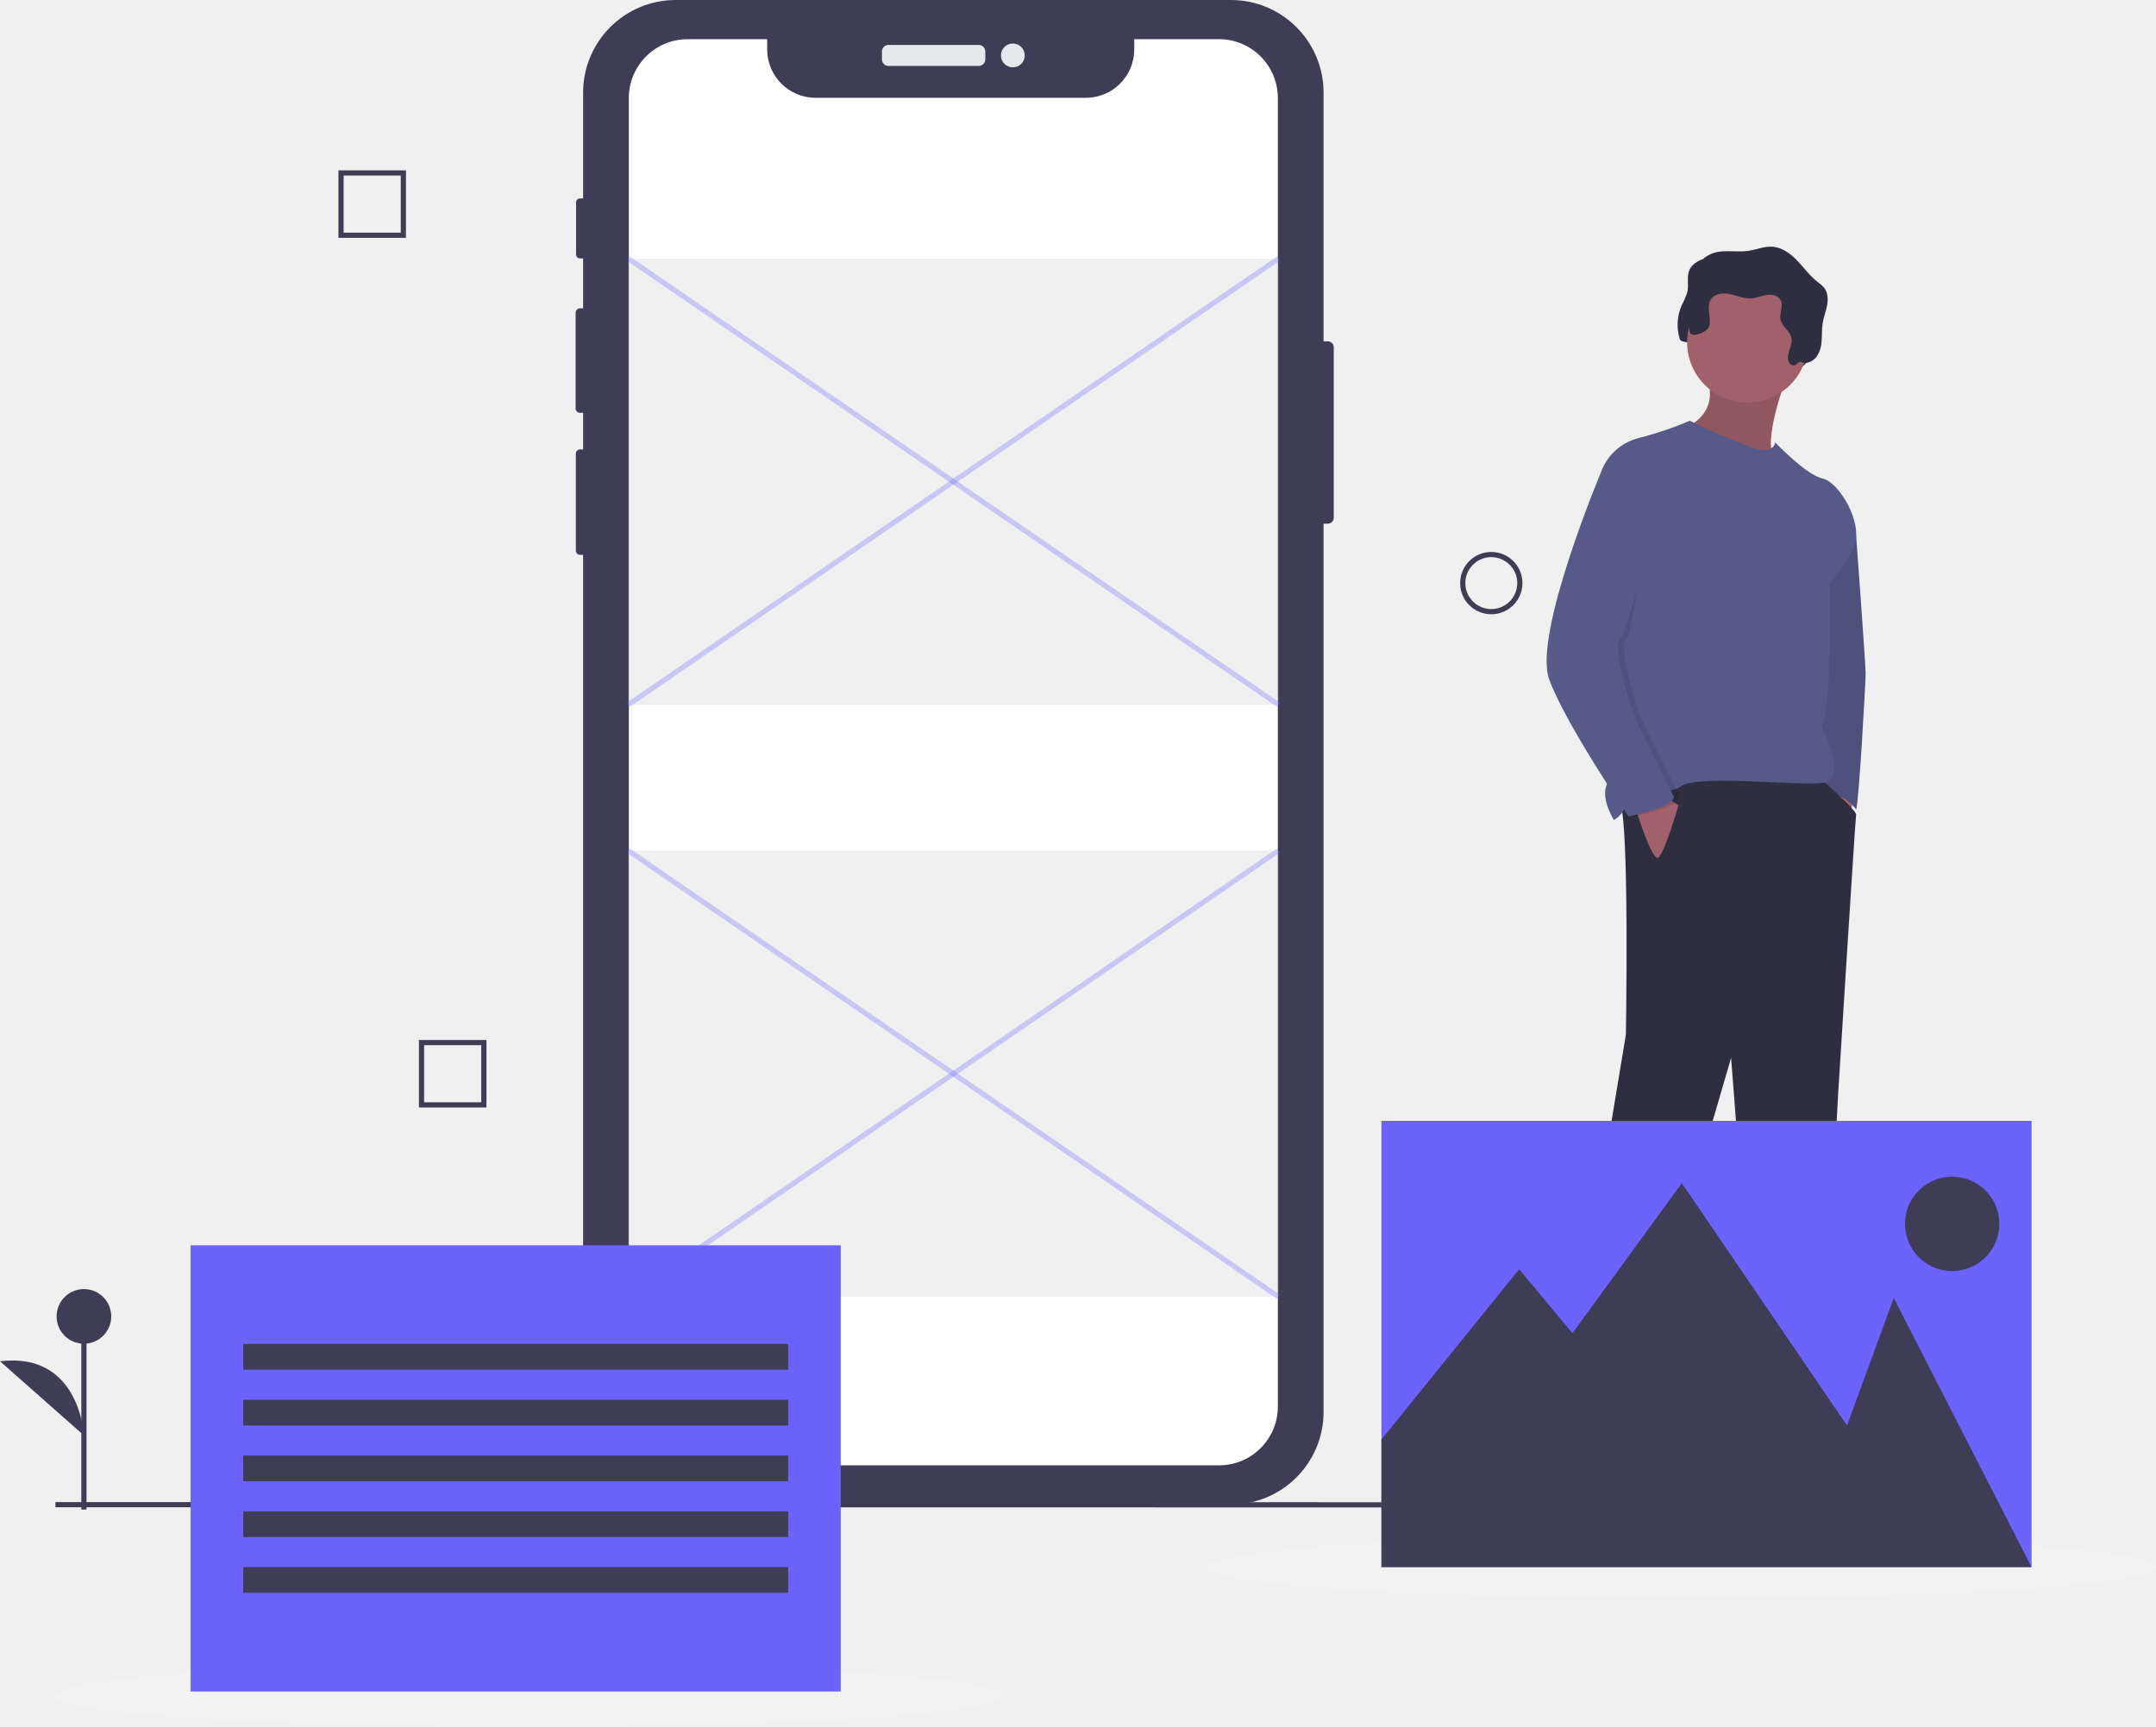
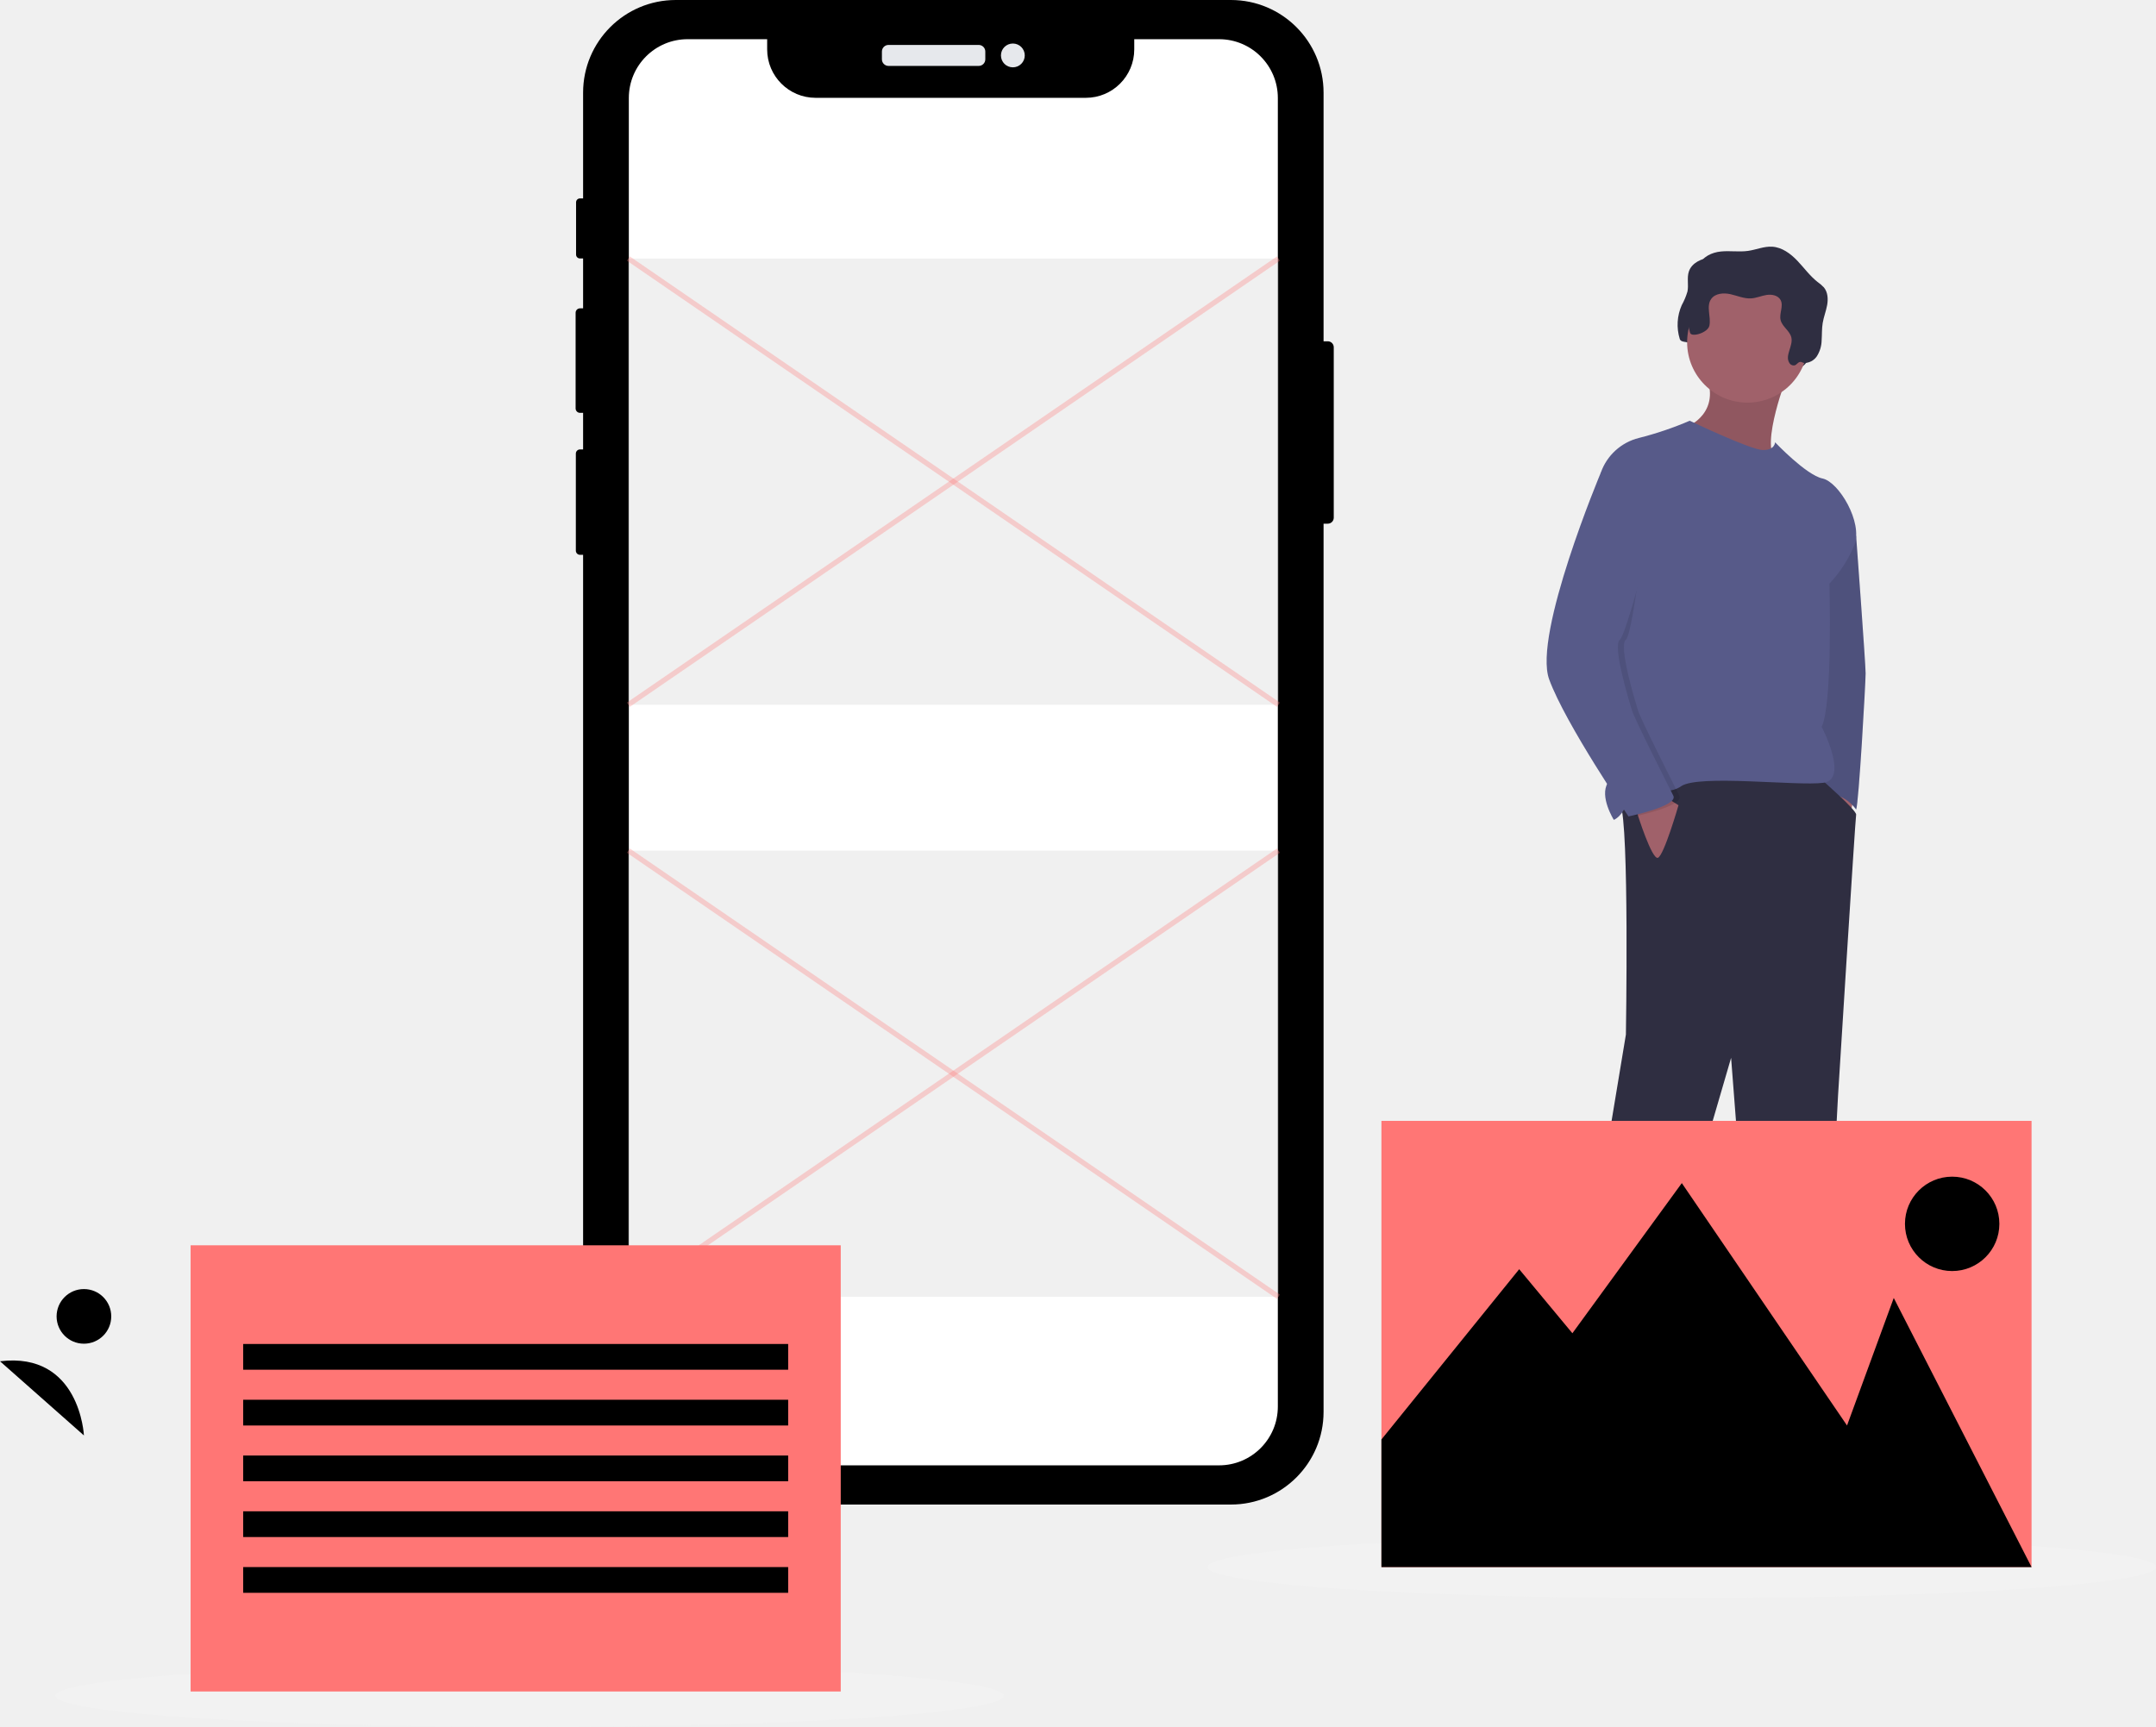
<svg xmlns="http://www.w3.org/2000/svg" id="aff71ab5-257b-4a41-8490-967d8a55fbdf" data-name="Layer 1" width="830.345" height="665.262" viewBox="0 0 830.345 665.262">
  <polygon points="222.243 506.623 284.413 408.854 145.18 320.317 73.276 433.392 188.44 506.623 222.243 506.623" fill="#f0f0f0" />
  <path d="M872.195,260.386a1.902,1.902,0,0,1-2.229-.921c-1.792-2.823,1.507-6.464.793-9.73-.572-2.617-3.546-4.17-4.154-6.779-.591-2.535,1.23-5.393-.001-7.686-.964-1.797-3.372-2.27-5.387-1.955s-3.927,1.201-5.963,1.325c-2.712.165-5.298-1.029-7.95-1.62s-5.887-.36-7.448,1.865c-2.003,2.857.029,6.835-.669,10.254-.554,2.715-2.827,4.963-2.875,7.733-.017.985,2.571.191,2.434,1.167s1.086.117.108.001a1.937,1.937,0,0,1-1.472-1.751c-.116-.812-1.643-1.083-1.625-1.903.041-1.922-3.434-.626-4.007-2.462a18.615,18.615,0,0,1,.761-12.986,26.009,26.009,0,0,0,2.217-5.281c.511-2.549-.293-5.285.549-7.745,1.135-3.314,4.89-5.004,8.377-5.347s7.03.271,10.496-.235c3.106-.453,6.112-1.799,9.244-1.604,3.759.234,7.029,2.656,9.635,5.375s4.815,5.846,7.774,8.176a15.248,15.248,0,0,1,2.493,2.146c1.507,1.837,1.66,4.453,1.241,6.791s-1.331,4.569-1.717,6.913c-.362,2.203-.25,4.454-.406,6.681a11.744,11.744,0,0,1-1.96,6.307,5.952,5.952,0,0,1-4.632,2.42c-.627.014-1.157-.549-1.79-.402C873.241,259.313,872.897,260.064,872.195,260.386Z" transform="translate(-184.8276 -117.3691)" fill="#2f2e41" />
  <polygon points="714.193 304.873 711.868 319.154 707.219 312.844 709.875 303.213 714.193 304.873" fill="#a0616a" />
  <path d="M896.031,314.311l3.661,9.646s3.646,49.135,3.646,52.788-2.657,50.479-3.653,52.471c0,0-4.317-6.31-9.963-5.314s-3.321-16.605-3.321-16.605l-5.314-43.505.996-21.918Z" transform="translate(-184.8276 -117.3691)" fill="#575a89" />
  <path d="M896.031,314.311l3.661,9.646s3.646,49.135,3.646,52.788-2.657,50.479-3.653,52.471c0,0-4.317-6.31-9.963-5.314s-3.321-16.605-3.321-16.605l-5.314-43.505.996-21.918Z" transform="translate(-184.8276 -117.3691)" opacity="0.1" />
  <path d="M873.449,261.176s-10.959,27.896-4.649,33.21-35.202-8.967-35.202-8.967l.996-3.653s13.616-5.314,6.974-20.59S873.449,261.176,873.449,261.176Z" transform="translate(-184.8276 -117.3691)" fill="#a0616a" />
  <path d="M873.449,261.176s-10.959,27.896-4.649,33.21-35.202-8.967-35.202-8.967l.996-3.653s13.616-5.314,6.974-20.59S873.449,261.176,873.449,261.176Z" transform="translate(-184.8276 -117.3691)" opacity="0.1" />
  <path d="M890.718,633.788s4.649-1.328,7.306,1.993,12.62,11.623,12.62,11.623,19.262-1.993,21.918,7.638-30.221,9.631-38.191,7.306-9.631,0-9.631,0-24.575,1.993-24.575-1.993,2.325-17.601,2.325-17.601Z" transform="translate(-184.8276 -117.3691)" fill="#575a89" />
  <path d="M812.675,656.038l4.317,13.284s12.952,17.933,5.646,21.586-33.21,7.306-33.21-2.325V670.318s2.657-12.952,5.314-14.28S812.675,656.038,812.675,656.038Z" transform="translate(-184.8276 -117.3691)" fill="#575a89" />
  <path d="M886.015,417.383s14.002,12.165,13.67,13.826-6.974,108.263-6.974,108.263l-3.653,69.076s4.649,16.273,2.325,19.926,3.321,4.649,3.321,4.649-23.911,21.586-33.874,12.288l-9.299-120.551-25.571,87.673s-4.317,46.493-9.299,46.493-25.239.996-24.907-1.66-.996-22.915,1.328-34.87,17.933-106.603,17.933-106.603,1.342-81.139-2.152-88.724,1.82-15.554,1.82-15.554l23.247-8.967,27.896,3.321Z" transform="translate(-184.8276 -117.3691)" fill="#2f2e41" />
  <circle cx="673.013" cy="131.851" r="23.247" fill="#a0616a" />
  <path d="M801.384,299.367a20.853,20.853,0,0,1,14.612-13.284A128.809,128.809,0,0,0,835.59,279.441s23.579,11.291,28.228,11.291,4.649-2.989,4.649-2.989,11.955,12.62,18.265,13.948,15.608,16.937,12.288,25.571a48.188,48.188,0,0,1-9.631,14.944s1.328,46.493-2.989,55.128c0,0,10.627,20.258.664,21.586S838.911,415.601,832.269,420.25s-18.929-.996-20.59,5.314-5.314,7.638-5.314,7.638-5.646-8.967-2.325-14.28S801.384,299.367,801.384,299.367Z" transform="translate(-184.8276 -117.3691)" fill="#575a89" />
  <path d="M825.959,424.235l5.314,3.321s-5.646,19.594-7.97,20.258-7.797-16.754-7.797-16.754Z" transform="translate(-184.8276 -117.3691)" fill="#a0616a" />
  <path d="M876.18,258.061a1.902,1.902,0,0,1-2.229-.921c-1.792-2.823,1.507-6.464.793-9.73-.572-2.617-3.546-4.17-4.154-6.779-.591-2.535,1.23-5.393-.001-7.686-.964-1.797-3.372-2.27-5.387-1.955s-3.927,1.201-5.963,1.325c-2.712.165-5.298-1.029-7.95-1.62s-5.887-.36-7.448,1.865c-2.003,2.857.029,6.835-.669,10.254-.554,2.715-6.865,4.62-7.438,2.785a18.615,18.615,0,0,1,.761-12.986,26.009,26.009,0,0,0,2.217-5.281c.511-2.549-.293-5.285.549-7.745,1.135-3.314,4.89-5.004,8.377-5.347s7.03.271,10.496-.235c3.106-.453,6.112-1.799,9.244-1.604,3.759.234,7.029,2.656,9.635,5.375s4.815,5.846,7.774,8.176a15.248,15.248,0,0,1,2.493,2.146c1.507,1.837,1.66,4.453,1.241,6.791s-1.331,4.569-1.717,6.913c-.362,2.203-.25,4.454-.406,6.681a11.744,11.744,0,0,1-1.96,6.307,5.952,5.952,0,0,1-4.632,2.42c-.627.014-1.157-.549-1.79-.402C877.226,256.988,876.882,257.74,876.18,258.061Z" transform="translate(-184.8276 -117.3691)" fill="#2f2e41" />
  <path d="M814.502,305.179l-10.793-5.812s-26.236,62.434-19.926,79.703,30.553,52.803,30.553,52.803,19.262-3.985,17.269-7.97-14.944-29.557-15.941-32.877-7.638-24.907-4.649-27.232,8.801-56.29,8.801-56.29Z" transform="translate(-184.8276 -117.3691)" opacity="0.1" />
  <path d="M814.668,295.714l-13.284,3.653s-26.236,62.434-19.926,79.703,30.553,52.803,30.553,52.803,19.262-3.985,17.269-7.97-14.944-29.557-15.941-32.877-7.638-24.907-4.649-27.232,17.269-59.777,17.269-59.777Z" transform="translate(-184.8276 -117.3691)" fill="#575a89" />
  <rect x="700.405" y="245.809" width="52" height="52" transform="translate(106.5933 -487.6919) rotate(35.37103)" fill="#f0f0f0" />
  <ellipse cx="203.974" cy="653.247" rx="182.623" ry="12.015" fill="#f2f2f2" />
  <ellipse cx="647.722" cy="603.666" rx="182.623" ry="12.015" fill="#f2f2f2" />
-   <line x1="21.345" y1="579.623" x2="645.243" y2="579.702" fill="none" stroke="#3f3d56" stroke-miterlimit="10" stroke-width="2" />
-   <circle cx="574.345" cy="224.623" r="11" fill="none" stroke="#3f3d56" stroke-miterlimit="10" stroke-width="2" />
-   <rect x="131.345" y="66.623" width="24" height="24" fill="none" stroke="#3f3d56" stroke-miterlimit="10" stroke-width="2" />
-   <rect x="162.345" y="401.623" width="24" height="24" fill="none" stroke="#3f3d56" stroke-miterlimit="10" stroke-width="2" />
-   <line x1="32.32" y1="581.507" x2="32.32" y2="507.095" fill="#3f3d56" stroke="#3f3d56" stroke-miterlimit="10" stroke-width="2" />
-   <circle cx="32.32" cy="507.095" r="10.523" fill="#3f3d56" />
-   <path d="M217.148,670.326s-1.503-32.332-32.32-28.574" transform="translate(-184.8276 -117.3691)" fill="#3f3d56" />
-   <rect x="505.149" y="131.474" width="8.521" height="70.256" rx="2.292" fill="#3f3d56" />
-   <rect x="221.863" y="76.434" width="4.782" height="23.129" rx="1.503" fill="#3f3d56" />
-   <rect x="221.69" y="118.779" width="5.391" height="40.258" rx="1.695" fill="#3f3d56" />
-   <rect x="221.777" y="173.124" width="5.13" height="40.606" rx="1.613" fill="#3f3d56" />
-   <rect x="224.572" width="285.176" height="579.578" rx="35.694" fill="#3f3d56" />
+   <line x1="21.345" y1="579.623" x2="645.243" y2="579.702" fill="none" stroke="" stroke-miterlimit="10" stroke-width="2" />
+   <circle cx="574.345" cy="224.623" r="11" fill="none" stroke="" stroke-miterlimit="10" stroke-width="2" />
+   <rect x="131.345" y="66.623" width="24" height="24" fill="none" stroke="" stroke-miterlimit="10" stroke-width="2" />
+   <rect x="162.345" y="401.623" width="24" height="24" fill="none" stroke="" stroke-miterlimit="10" stroke-width="2" />
+   <line x1="32.32" y1="581.507" x2="32.32" y2="507.095" fill="" stroke="" stroke-miterlimit="10" stroke-width="2" />
+   <circle cx="32.32" cy="507.095" r="10.523" fill="" />
+   <path d="M217.148,670.326s-1.503-32.332-32.32-28.574" transform="translate(-184.8276 -117.3691)" fill="" />
+   <rect x="505.149" y="131.474" width="8.521" height="70.256" rx="2.292" fill="" />
+   <rect x="221.863" y="76.434" width="4.782" height="23.129" rx="1.503" fill="" />
+   <rect x="221.69" y="118.779" width="5.391" height="40.258" rx="1.695" fill="" />
+   <rect x="221.777" y="173.124" width="5.13" height="40.606" rx="1.613" fill="" />
+   <rect x="224.572" width="285.176" height="579.578" rx="35.694" fill="#000" />
  <rect x="339.651" y="17.308" width="39.823" height="8.086" rx="2.542" fill="#e6e8ec" />
  <circle cx="390.082" cy="21.351" r="4.587" fill="#e6e8ec" />
  <path d="M676.965,155.117v504.088A22.646,22.646,0,0,1,654.315,681.847H449.662a22.646,22.646,0,0,1-22.65-22.642V155.117a22.648,22.648,0,0,1,22.65-22.65H480.286v3.933a18.656,18.656,0,0,0,18.651,18.651H603.015a18.651,18.651,0,0,0,18.651-18.651v-3.933h32.649A22.648,22.648,0,0,1,676.965,155.117Z" transform="translate(-184.8276 -117.3691)" fill="#fff" />
  <rect x="241.986" y="99.594" width="250.383" height="171.88" fill="#ccc" opacity="0.3" />
  <rect x="241.986" y="327.666" width="250.383" height="171.88" fill="#ccc" opacity="0.3" />
-   <line x1="241.986" y1="99.594" x2="492.369" y2="271.475" fill="none" stroke="#6c63ff" stroke-miterlimit="10" stroke-width="2" opacity="0.3" />
-   <line x1="492.369" y1="99.594" x2="241.986" y2="271.475" fill="none" stroke="#6c63ff" stroke-miterlimit="10" stroke-width="2" opacity="0.3" />
-   <line x1="241.986" y1="327.666" x2="492.369" y2="499.546" fill="none" stroke="#6c63ff" stroke-miterlimit="10" stroke-width="2" opacity="0.3" />
-   <line x1="492.369" y1="327.666" x2="241.986" y2="499.546" fill="none" stroke="#6c63ff" stroke-miterlimit="10" stroke-width="2" opacity="0.3" />
-   <rect x="532.033" y="431.786" width="250.383" height="171.88" fill="#6c63ff" />
-   <polygon points="782.417 603.666 729.347 499.996 711.351 549.127 647.722 455.75 605.578 513.594 585.089 488.922 532.033 554.515 532.033 603.666 782.417 603.666" fill="#3f3d56" />
-   <circle cx="751.842" cy="471.451" r="18.18" fill="#3f3d56" />
-   <rect x="73.411" y="479.714" width="250.383" height="171.88" fill="#6c63ff" />
-   <rect x="93.656" y="517.726" width="209.892" height="9.916" fill="#3f3d56" />
-   <rect x="93.656" y="539.211" width="209.892" height="9.916" fill="#3f3d56" />
-   <rect x="93.656" y="560.696" width="209.892" height="9.916" fill="#3f3d56" />
-   <rect x="93.656" y="582.181" width="209.892" height="9.916" fill="#3f3d56" />
-   <rect x="93.656" y="603.666" width="209.892" height="9.916" fill="#3f3d56" />
+   <line x1="241.986" y1="99.594" x2="492.369" y2="271.475" fill="none" stroke="#ff7675" stroke-miterlimit="10" stroke-width="2" opacity="0.3" />
+   <line x1="492.369" y1="99.594" x2="241.986" y2="271.475" fill="none" stroke="#ff7675" stroke-miterlimit="10" stroke-width="2" opacity="0.3" />
+   <line x1="241.986" y1="327.666" x2="492.369" y2="499.546" fill="none" stroke="#ff7675" stroke-miterlimit="10" stroke-width="2" opacity="0.3" />
+   <line x1="492.369" y1="327.666" x2="241.986" y2="499.546" fill="none" stroke="#ff7675" stroke-miterlimit="10" stroke-width="2" opacity="0.3" />
+   <rect x="532.033" y="431.786" width="250.383" height="171.88" fill="#ff7675" />
+   <polygon points="782.417 603.666 729.347 499.996 711.351 549.127 647.722 455.75 605.578 513.594 585.089 488.922 532.033 554.515 532.033 603.666 782.417 603.666" fill="" />
+   <circle cx="751.842" cy="471.451" r="18.18" fill="" />
+   <rect x="73.411" y="479.714" width="250.383" height="171.88" fill="#ff7675" />
+   <rect x="93.656" y="517.726" width="209.892" height="9.916" fill="" />
+   <rect x="93.656" y="539.211" width="209.892" height="9.916" fill="" />
+   <rect x="93.656" y="560.696" width="209.892" height="9.916" fill="" />
+   <rect x="93.656" y="582.181" width="209.892" height="9.916" fill="" />
+   <rect x="93.656" y="603.666" width="209.892" height="9.916" fill="" />
</svg>
